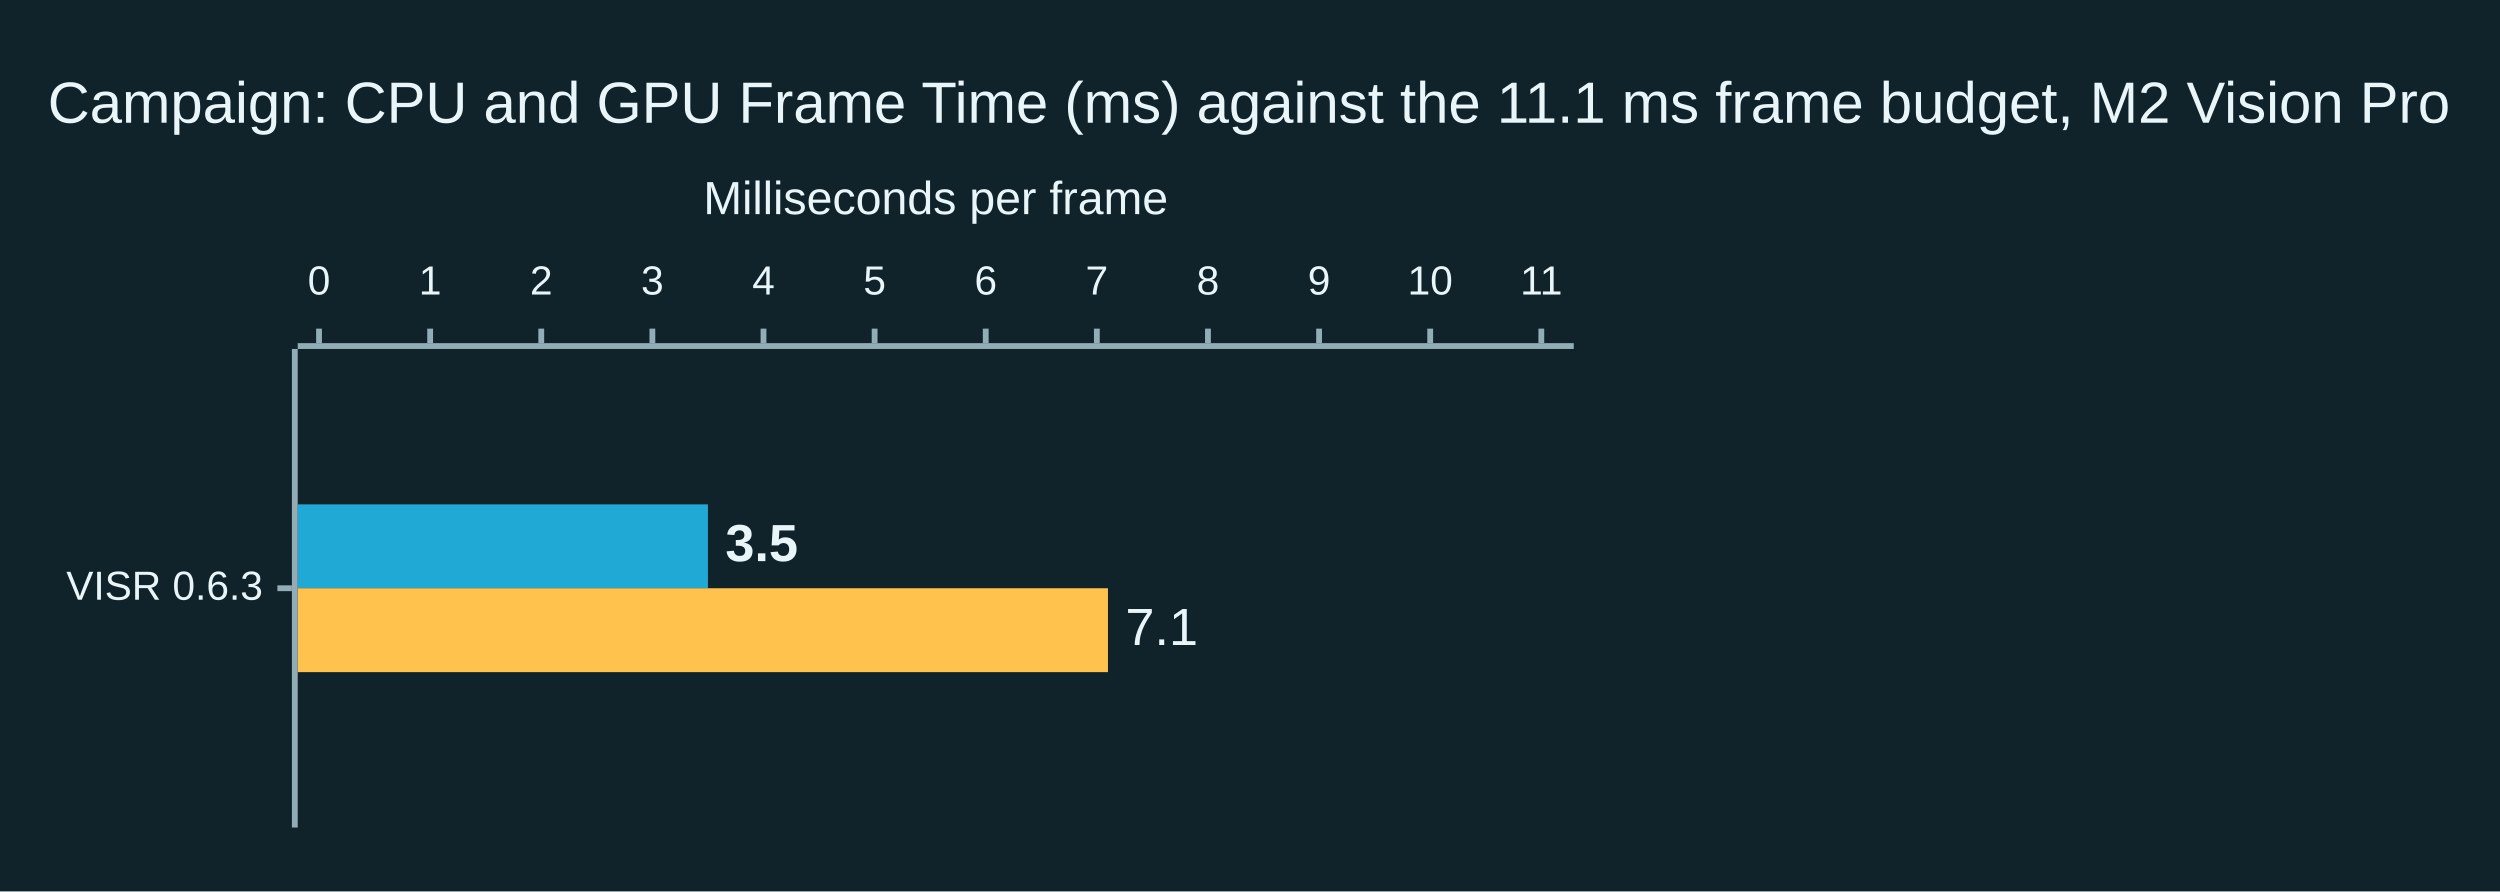
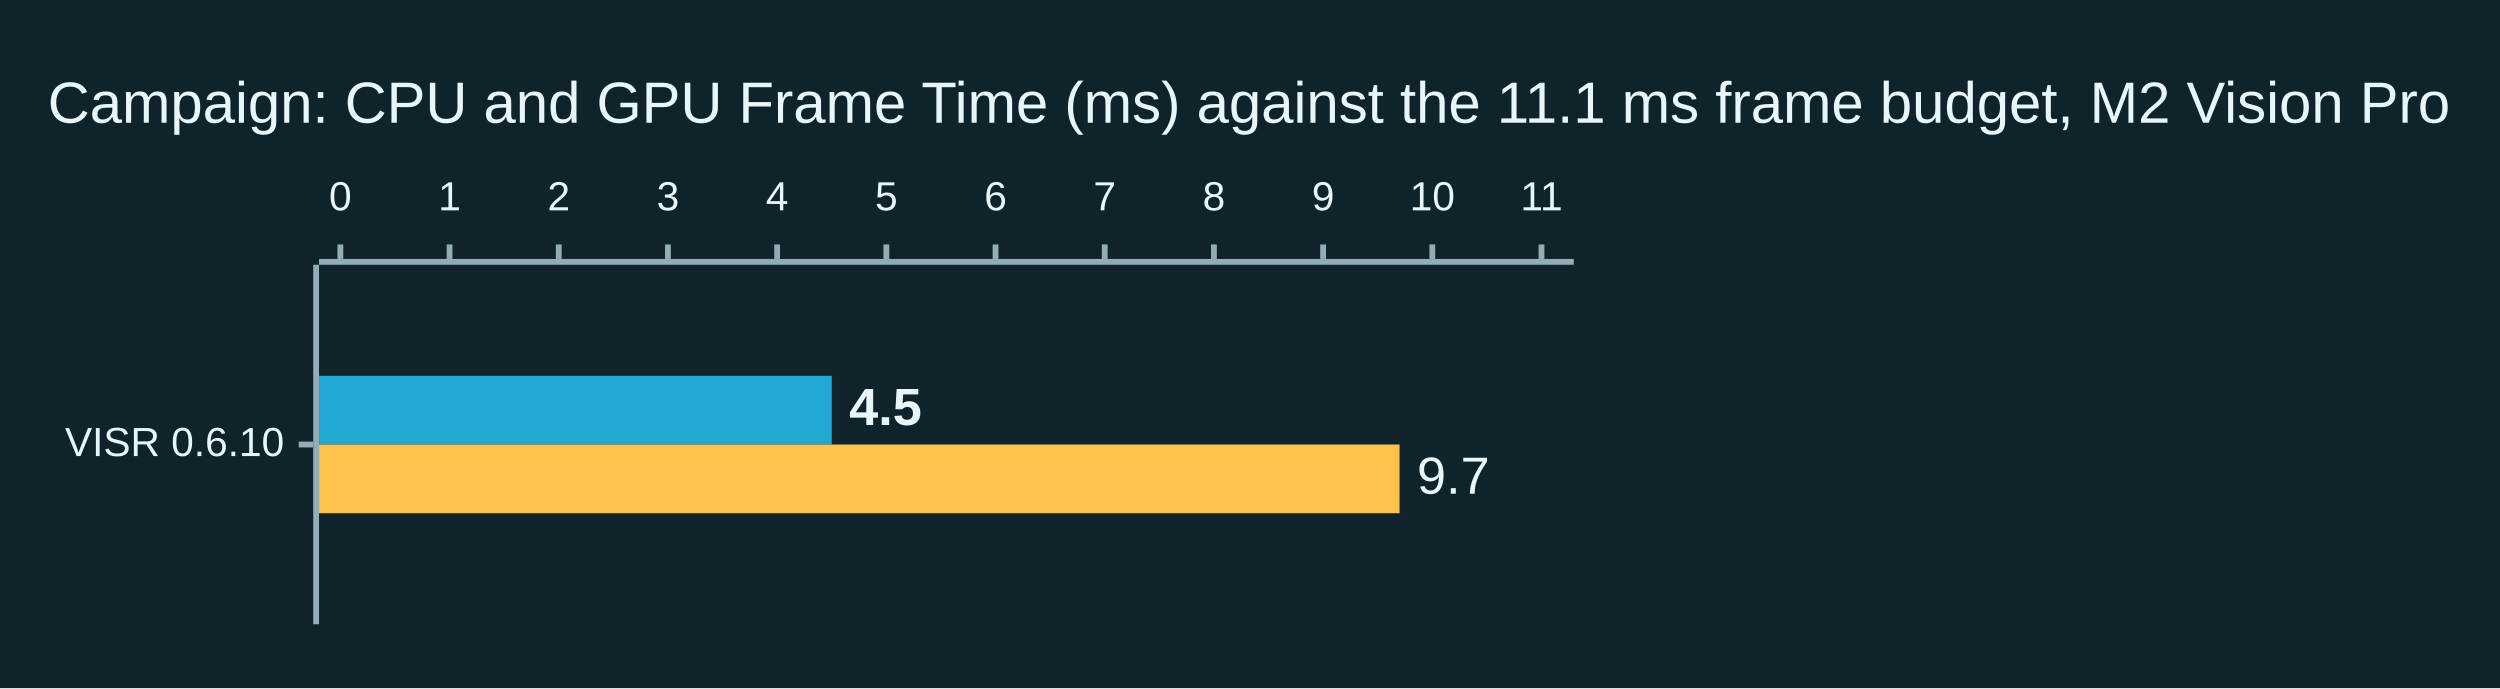
- <svg xmlns="http://www.w3.org/2000/svg" color="#e8f6fa" id="static" width="100%" style="max-width: 861px;" viewBox="-22 -15 861 307" role="graphics-document document" aria-roledescription="xychart">
+ <svg xmlns="http://www.w3.org/2000/svg" color="#e8f6fa" id="static" width="100%" style="max-width: 861px;" viewBox="-22 -15 861 237" role="graphics-document document" aria-roledescription="xychart">
  <style>#static{font-family:"trebuchet ms",verdana,arial,sans-serif;font-size:16px;fill:#333;}@keyframes edge-animation-frame{from{stroke-dashoffset:0;}}@keyframes dash{to{stroke-dashoffset:0;}}#static .edge-animation-slow{stroke-dasharray:9,5!important;stroke-dashoffset:900;animation:dash 50s linear infinite;stroke-linecap:round;}#static .edge-animation-fast{stroke-dasharray:9,5!important;stroke-dashoffset:900;animation:dash 20s linear infinite;stroke-linecap:round;}#static .error-icon{fill:hsl(220.588, 100%, 98.333%);}#static .error-text{fill:rgb(8.5, 5.75, 0);stroke:rgb(8.5, 5.75, 0);}#static .edge-thickness-normal{stroke-width:1px;}#static .edge-thickness-thick{stroke-width:3.5px;}#static .edge-pattern-solid{stroke-dasharray:0;}#static .edge-thickness-invisible{stroke-width:0;fill:none;}#static .edge-pattern-dashed{stroke-dasharray:3;}#static .edge-pattern-dotted{stroke-dasharray:2;}#static .marker{fill:#0b0b0b;stroke:#0b0b0b;}#static .marker.cross{stroke:#0b0b0b;}#static svg{font-family:"trebuchet ms",verdana,arial,sans-serif;font-size:16px;}#static p{margin:0;}#static :root{--mermaid-font-family:"trebuchet ms",verdana,arial,sans-serif;}</style>
  <g />
  <g class="main">
-     <rect width="861" height="307" class="background" fill="#10232b" x="-22" y="-15" />
+     <rect width="861" height="237" class="background" fill="#10232b" x="-22" y="-15" />
    <g class="chart-title">
      <text x="0" y="0" fill="#e8f6fa" font-size="20" dominant-baseline="middle" text-anchor="middle" transform="translate(408.1406, 21.58984) rotate(0)">Campaign: CPU and GPU Frame Time (ms) against the 11.1 ms frame budget, M2 Vision Pro</text>
    </g>
    <g class="plot">
      <g class="bar-plot-0">
-         <rect x="80.531" y="158.7" width="141.284" height="28.89" fill="#1fa9d4" stroke="#1fa9d4" stroke-width="0" />
+         <rect x="87.875" y="114.425" width="176.575" height="23.665" fill="#1fa9d4" stroke="#1fa9d4" stroke-width="0" />
      </g>
      <g class="bar-plot-1">
-         <rect x="80.531" y="187.59" width="279.051" height="28.89" fill="#ffc24d" stroke="#ffc24d" stroke-width="0" />
+         <rect x="87.875" y="138.09" width="372.131" height="23.665" fill="#ffc24d" stroke="#ffc24d" stroke-width="0" />
      </g>
-       <text x="227.815" y="173.145" dominant-baseline="middle" fill="currentColor" font-size="18" font-weight="600" class="bar-value">3.5</text>
-       <text x="365.582" y="202.035" dominant-baseline="middle" fill="currentColor" font-size="18" font-weight="400" class="bar-value">7.1</text>
+       <text x="270.45" y="126.258" dominant-baseline="middle" fill="currentColor" font-size="18" font-weight="600" class="bar-value">4.5</text>
+       <text x="466.006" y="149.922" dominant-baseline="middle" fill="currentColor" font-size="18" font-weight="400" class="bar-value">9.7</text>
    </g>
    <g class="left-axis">
      <g class="axisl-line">
-         <path d="M 79.531,105.18 L 79.531,270" fill="none" stroke="#93adb6" stroke-width="2" />
+         <path d="M 86.875,76.18 L 86.875,200" fill="none" stroke="#93adb6" stroke-width="2" />
      </g>
      <g class="label">
-         <text x="0" y="0" fill="#e8f6fa" font-size="14" dominant-baseline="middle" text-anchor="end" transform="translate(68.53125, 187.5898) rotate(0)">VISR 0.6.3</text>
+         <text x="0" y="0" fill="#e8f6fa" font-size="14" dominant-baseline="middle" text-anchor="end" transform="translate(75.875, 138.0898) rotate(0)">VISR 0.6.10</text>
      </g>
      <g class="ticks">
-         <path d="M 78.531,187.59 L 73.531,187.59" fill="none" stroke="#93adb6" stroke-width="2" />
+         <path d="M 85.875,138.09 L 80.875,138.09" fill="none" stroke="#93adb6" stroke-width="2" />
      </g>
    </g>
    <g class="top-axis">
      <g class="axis-line">
-         <path d="M 80.531,104.18 L 520,104.18" fill="none" stroke="#93adb6" stroke-width="2" />
+         <path d="M 87.875,75.18 L 520,75.18" fill="none" stroke="#93adb6" stroke-width="2" />
      </g>
      <g class="label">
-         <text x="0" y="0" fill="#e8f6fa" font-size="14" dominant-baseline="text-before-edge" text-anchor="middle" transform="translate(87.875, 77.17969) rotate(0)">0</text>
-         <text x="0" y="0" fill="#e8f6fa" font-size="14" dominant-baseline="text-before-edge" text-anchor="middle" transform="translate(126.1436, 77.17969) rotate(0)">1</text>
-         <text x="0" y="0" fill="#e8f6fa" font-size="14" dominant-baseline="text-before-edge" text-anchor="middle" transform="translate(164.4122, 77.17969) rotate(0)">2</text>
-         <text x="0" y="0" fill="#e8f6fa" font-size="14" dominant-baseline="text-before-edge" text-anchor="middle" transform="translate(202.6807, 77.17969) rotate(0)">3</text>
-         <text x="0" y="0" fill="#e8f6fa" font-size="14" dominant-baseline="text-before-edge" text-anchor="middle" transform="translate(240.9493, 77.17969) rotate(0)">4</text>
-         <text x="0" y="0" fill="#e8f6fa" font-size="14" dominant-baseline="text-before-edge" text-anchor="middle" transform="translate(279.2179, 77.17969) rotate(0)">5</text>
-         <text x="0" y="0" fill="#e8f6fa" font-size="14" dominant-baseline="text-before-edge" text-anchor="middle" transform="translate(317.4865, 77.17969) rotate(0)">6</text>
-         <text x="0" y="0" fill="#e8f6fa" font-size="14" dominant-baseline="text-before-edge" text-anchor="middle" transform="translate(355.7551, 77.17969) rotate(0)">7</text>
-         <text x="0" y="0" fill="#e8f6fa" font-size="14" dominant-baseline="text-before-edge" text-anchor="middle" transform="translate(394.0236, 77.17969) rotate(0)">8</text>
-         <text x="0" y="0" fill="#e8f6fa" font-size="14" dominant-baseline="text-before-edge" text-anchor="middle" transform="translate(432.2922, 77.17969) rotate(0)">9</text>
-         <text x="0" y="0" fill="#e8f6fa" font-size="14" dominant-baseline="text-before-edge" text-anchor="middle" transform="translate(470.5608, 77.17969) rotate(0)">10</text>
-         <text x="0" y="0" fill="#e8f6fa" font-size="14" dominant-baseline="text-before-edge" text-anchor="middle" transform="translate(508.8294, 77.17969) rotate(0)">11</text>
+         <text x="0" y="0" fill="#e8f6fa" font-size="14" dominant-baseline="text-before-edge" text-anchor="middle" transform="translate(95.21875, 48.17969) rotate(0)">0</text>
+         <text x="0" y="0" fill="#e8f6fa" font-size="14" dominant-baseline="text-before-edge" text-anchor="middle" transform="translate(132.8257, 48.17969) rotate(0)">1</text>
+         <text x="0" y="0" fill="#e8f6fa" font-size="14" dominant-baseline="text-before-edge" text-anchor="middle" transform="translate(170.4327, 48.17969) rotate(0)">2</text>
+         <text x="0" y="0" fill="#e8f6fa" font-size="14" dominant-baseline="text-before-edge" text-anchor="middle" transform="translate(208.0397, 48.17969) rotate(0)">3</text>
+         <text x="0" y="0" fill="#e8f6fa" font-size="14" dominant-baseline="text-before-edge" text-anchor="middle" transform="translate(245.6467, 48.17969) rotate(0)">4</text>
+         <text x="0" y="0" fill="#e8f6fa" font-size="14" dominant-baseline="text-before-edge" text-anchor="middle" transform="translate(283.2537, 48.17969) rotate(0)">5</text>
+         <text x="0" y="0" fill="#e8f6fa" font-size="14" dominant-baseline="text-before-edge" text-anchor="middle" transform="translate(320.8606, 48.17969) rotate(0)">6</text>
+         <text x="0" y="0" fill="#e8f6fa" font-size="14" dominant-baseline="text-before-edge" text-anchor="middle" transform="translate(358.4676, 48.17969) rotate(0)">7</text>
+         <text x="0" y="0" fill="#e8f6fa" font-size="14" dominant-baseline="text-before-edge" text-anchor="middle" transform="translate(396.0746, 48.17969) rotate(0)">8</text>
+         <text x="0" y="0" fill="#e8f6fa" font-size="14" dominant-baseline="text-before-edge" text-anchor="middle" transform="translate(433.6816, 48.17969) rotate(0)">9</text>
+         <text x="0" y="0" fill="#e8f6fa" font-size="14" dominant-baseline="text-before-edge" text-anchor="middle" transform="translate(471.2886, 48.17969) rotate(0)">10</text>
+         <text x="0" y="0" fill="#e8f6fa" font-size="14" dominant-baseline="text-before-edge" text-anchor="middle" transform="translate(508.8956, 48.17969) rotate(0)">11</text>
      </g>
      <g class="ticks">
-         <path d="M 87.875,103.18 L 87.875,98.18" fill="none" stroke="#93adb6" stroke-width="2" />
-         <path d="M 126.144,103.18 L 126.144,98.18" fill="none" stroke="#93adb6" stroke-width="2" />
-         <path d="M 164.412,103.18 L 164.412,98.18" fill="none" stroke="#93adb6" stroke-width="2" />
-         <path d="M 202.681,103.18 L 202.681,98.18" fill="none" stroke="#93adb6" stroke-width="2" />
-         <path d="M 240.949,103.18 L 240.949,98.18" fill="none" stroke="#93adb6" stroke-width="2" />
-         <path d="M 279.218,103.18 L 279.218,98.18" fill="none" stroke="#93adb6" stroke-width="2" />
-         <path d="M 317.486,103.18 L 317.486,98.18" fill="none" stroke="#93adb6" stroke-width="2" />
-         <path d="M 355.755,103.18 L 355.755,98.18" fill="none" stroke="#93adb6" stroke-width="2" />
-         <path d="M 394.024,103.18 L 394.024,98.18" fill="none" stroke="#93adb6" stroke-width="2" />
-         <path d="M 432.292,103.18 L 432.292,98.18" fill="none" stroke="#93adb6" stroke-width="2" />
-         <path d="M 470.561,103.18 L 470.561,98.18" fill="none" stroke="#93adb6" stroke-width="2" />
-         <path d="M 508.829,103.18 L 508.829,98.18" fill="none" stroke="#93adb6" stroke-width="2" />
-       </g>
-       <g class="title">
-         <text x="0" y="0" fill="#e8f6fa" font-size="16" dominant-baseline="text-before-edge" text-anchor="middle" transform="translate(300.2656, 48.17969) rotate(0)">Milliseconds per frame</text>
+         <path d="M 95.219,74.18 L 95.219,69.18" fill="none" stroke="#93adb6" stroke-width="2" />
+         <path d="M 132.826,74.18 L 132.826,69.18" fill="none" stroke="#93adb6" stroke-width="2" />
+         <path d="M 170.433,74.18 L 170.433,69.18" fill="none" stroke="#93adb6" stroke-width="2" />
+         <path d="M 208.04,74.18 L 208.04,69.18" fill="none" stroke="#93adb6" stroke-width="2" />
+         <path d="M 245.647,74.18 L 245.647,69.18" fill="none" stroke="#93adb6" stroke-width="2" />
+         <path d="M 283.254,74.18 L 283.254,69.18" fill="none" stroke="#93adb6" stroke-width="2" />
+         <path d="M 320.861,74.18 L 320.861,69.18" fill="none" stroke="#93adb6" stroke-width="2" />
+         <path d="M 358.468,74.18 L 358.468,69.18" fill="none" stroke="#93adb6" stroke-width="2" />
+         <path d="M 396.075,74.18 L 396.075,69.18" fill="none" stroke="#93adb6" stroke-width="2" />
+         <path d="M 433.682,74.18 L 433.682,69.18" fill="none" stroke="#93adb6" stroke-width="2" />
+         <path d="M 471.289,74.18 L 471.289,69.18" fill="none" stroke="#93adb6" stroke-width="2" />
+         <path d="M 508.896,74.18 L 508.896,69.18" fill="none" stroke="#93adb6" stroke-width="2" />
      </g>
    </g>
  </g>
  <g class="mermaid-tmp-group" />
</svg>
